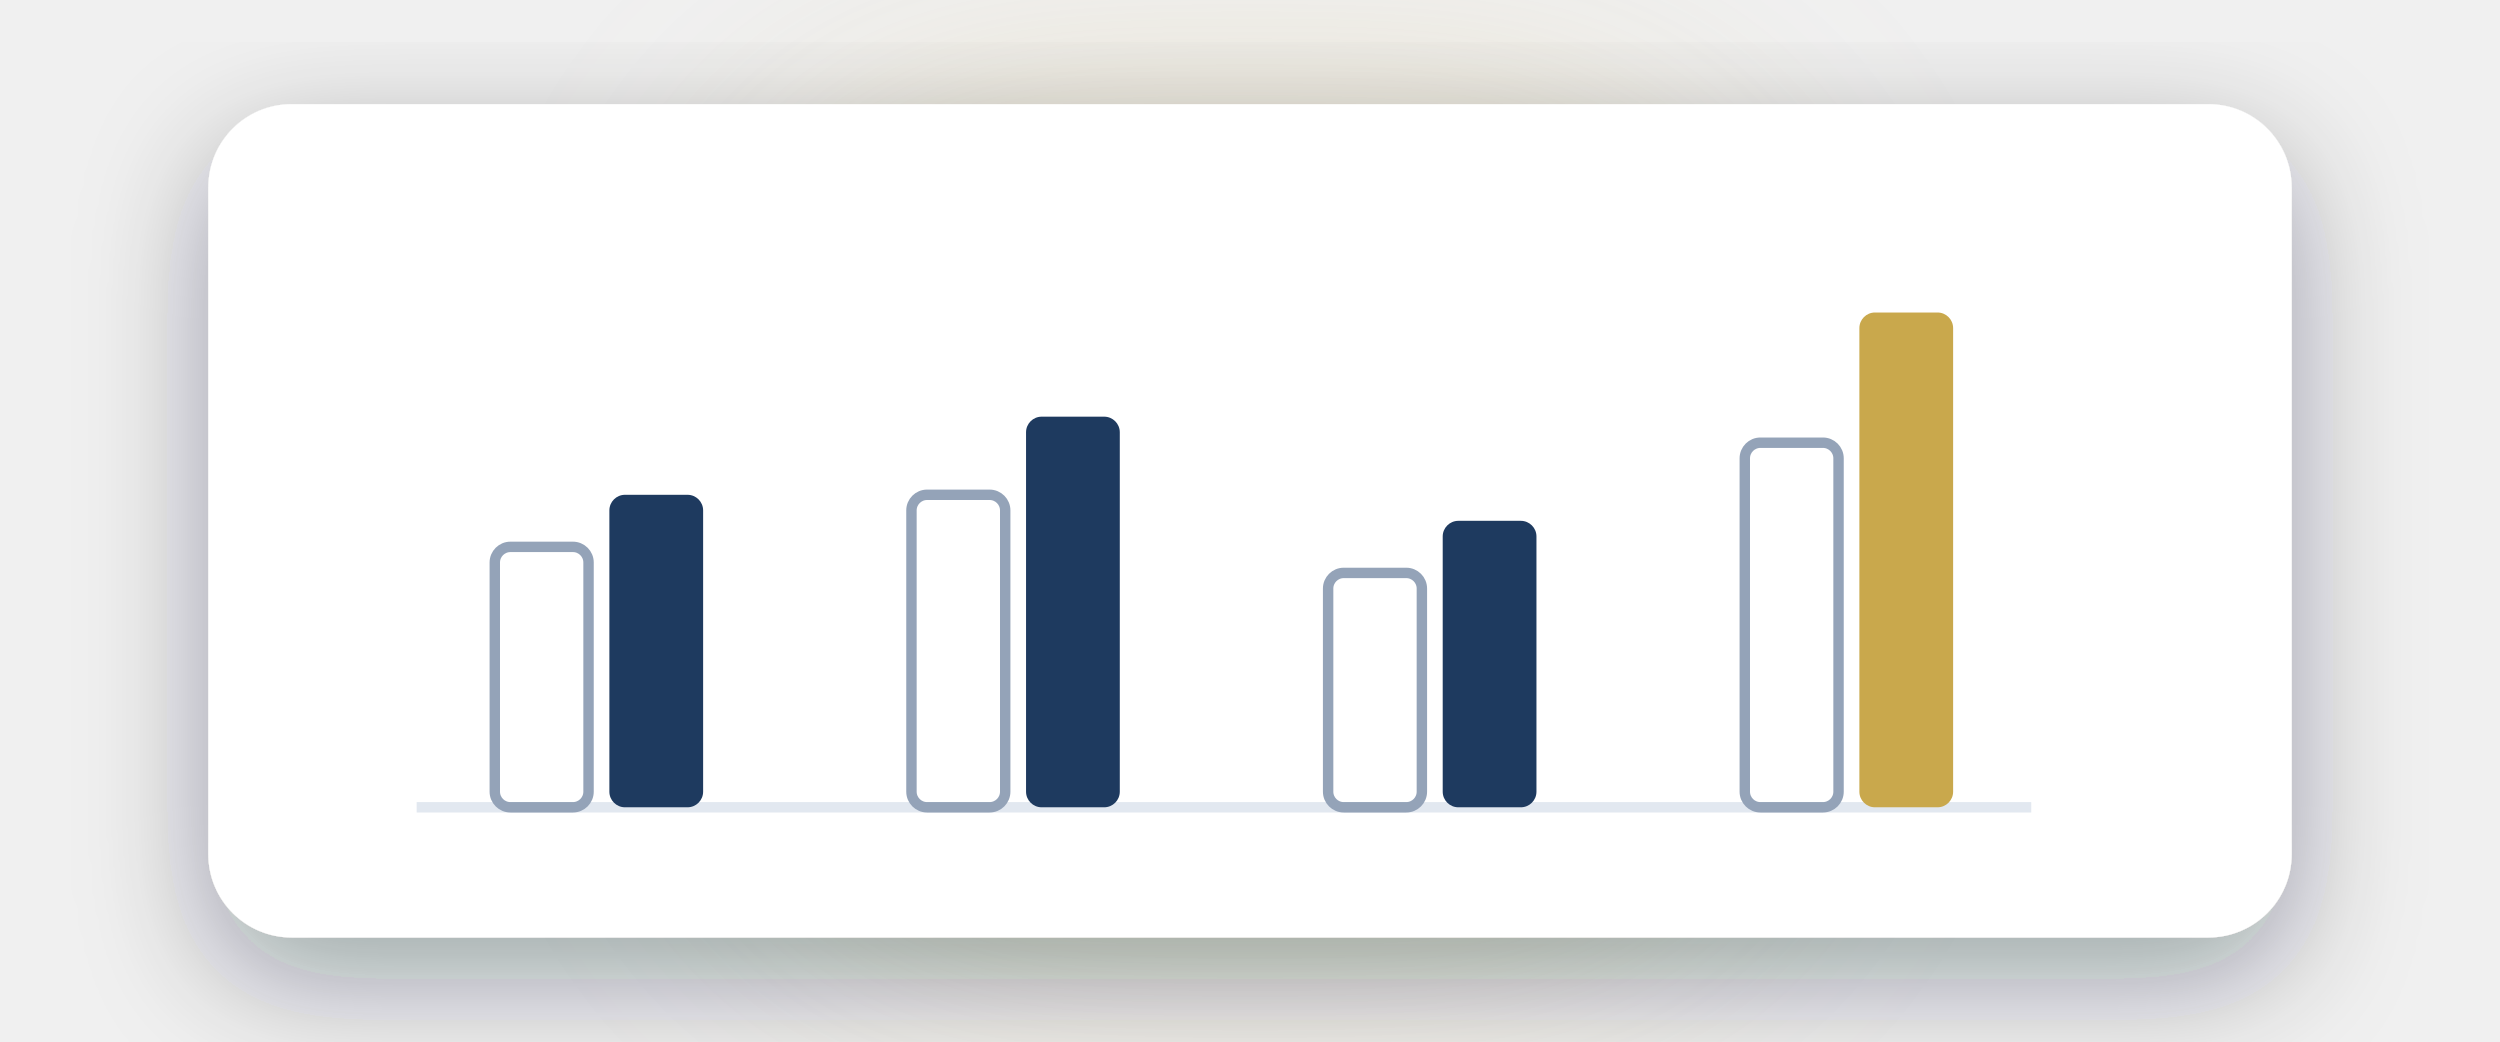
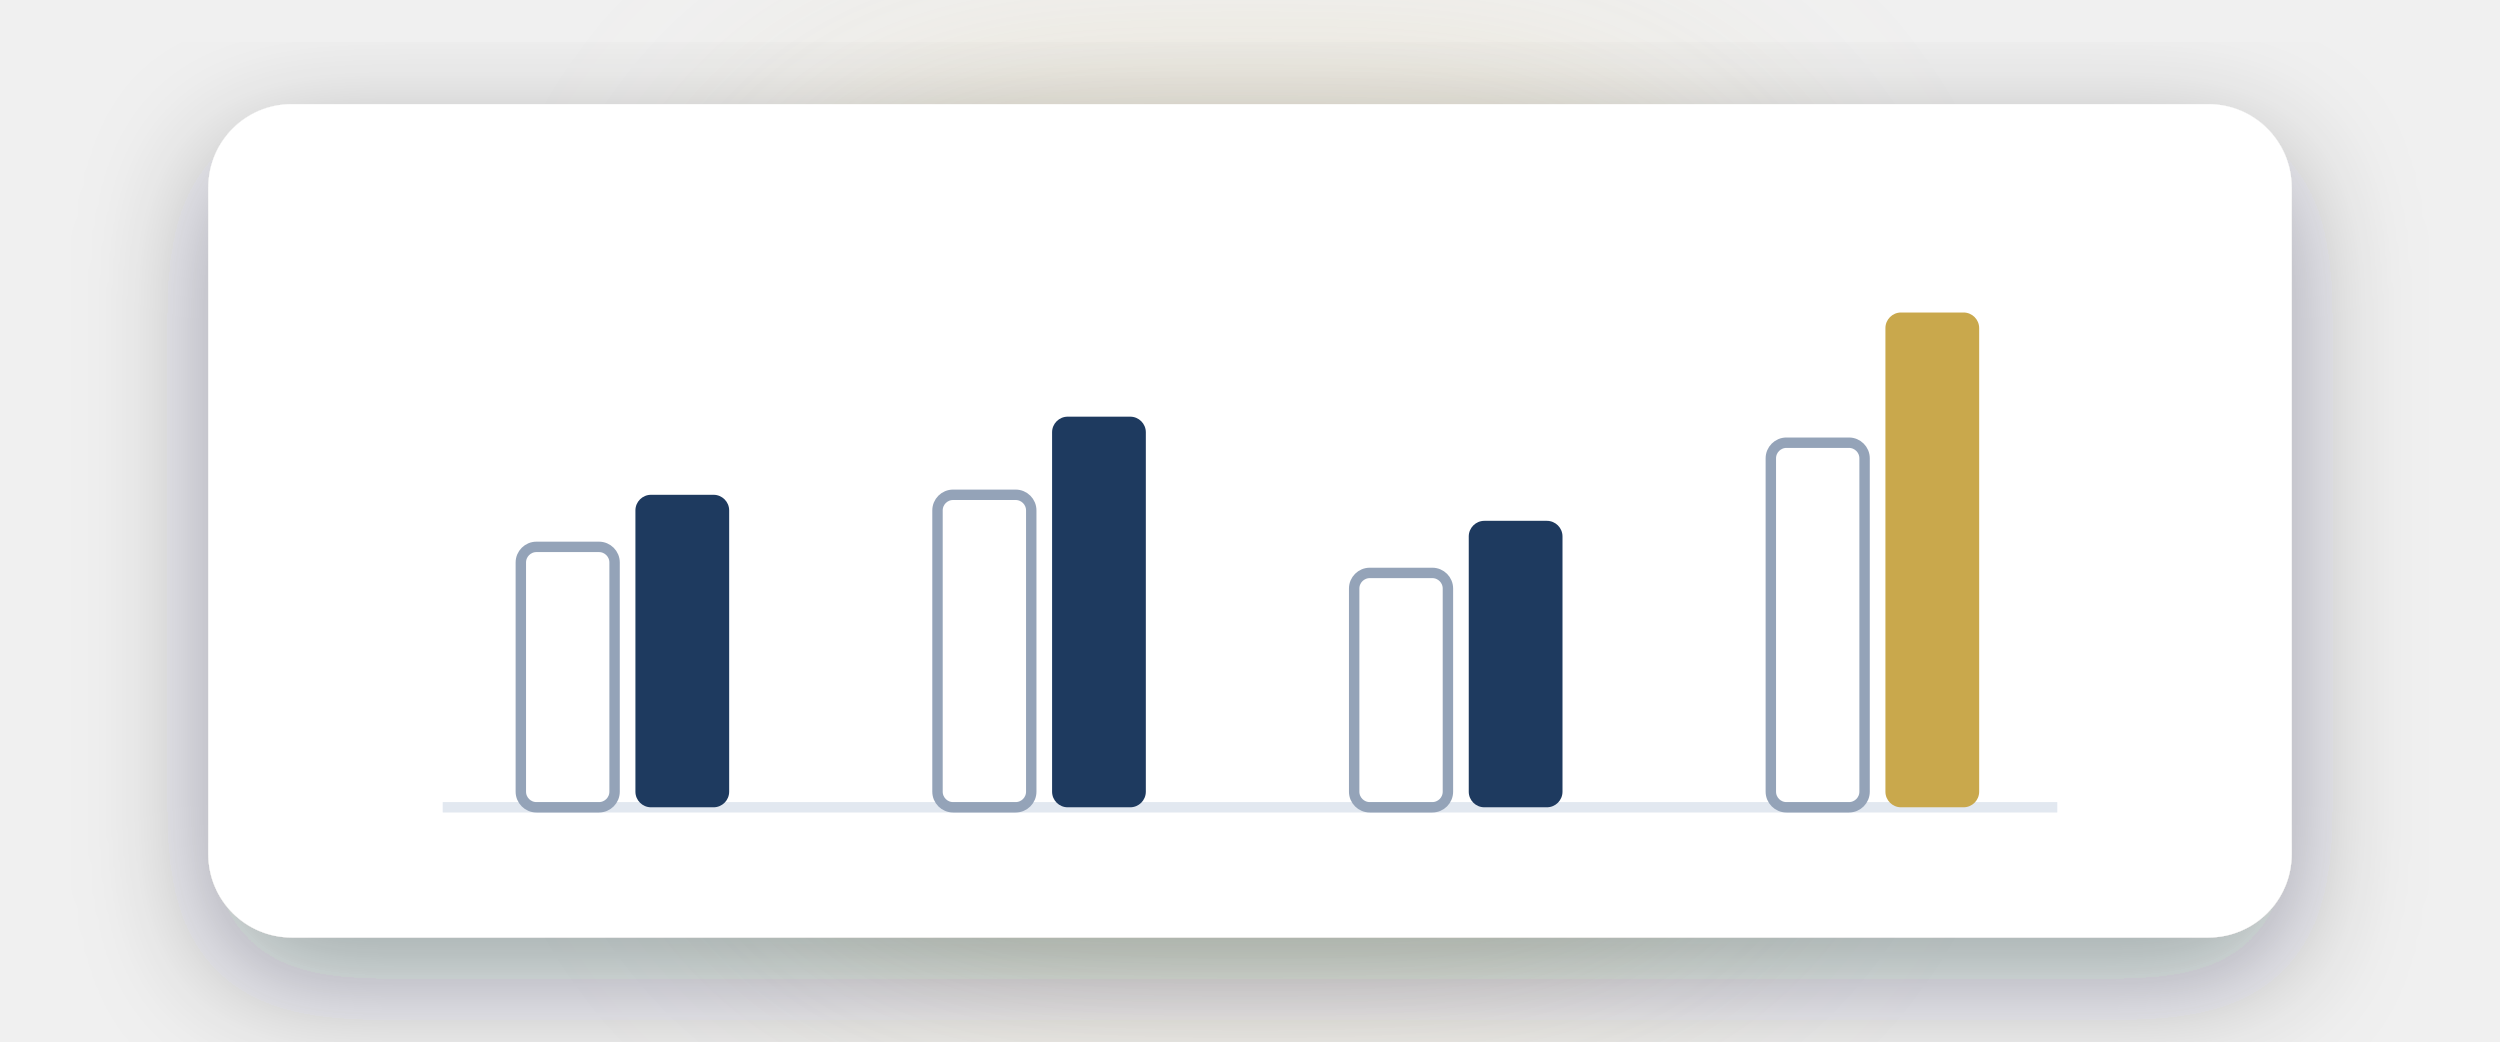
<svg xmlns="http://www.w3.org/2000/svg" viewBox="0 0 480 200" role="img" aria-labelledby="cdg-illus-title cdg-illus-desc">
  <defs>
    <filter id="cdg-shadow" x="-30%" y="-30%" width="160%" height="160%">
      <feDropShadow dx="0" dy="8" stdDeviation="12" flood-color="#0a1830" flood-opacity="0.35" />
    </filter>
    <filter id="cdg-glow" x="-100%" y="-100%" width="300%" height="300%">
      <feGaussianBlur stdDeviation="24" />
    </filter>
  </defs>
  <circle cx="240" cy="100" r="110" fill="#c9a84c" opacity="0.15" filter="url(#cdg-glow)" />
  <g filter="url(#cdg-shadow)">
    <rect x="40" y="20" width="400" height="160" rx="16" fill="#ffffff" />
  </g>
-   <line x1="80" y1="155" x2="390" y2="155" stroke="#e2e8f0" stroke-width="2" />
-   <rect x="95" y="105" width="18" height="50" rx="3" fill="none" stroke="#94a3b8" stroke-width="2" />
-   <rect x="117" y="95" width="18" height="60" rx="3" fill="#1e3a5f" />
-   <rect x="175" y="95" width="18" height="60" rx="3" fill="none" stroke="#94a3b8" stroke-width="2" />
-   <rect x="197" y="80" width="18" height="75" rx="3" fill="#1e3a5f" />
-   <rect x="255" y="110" width="18" height="45" rx="3" fill="none" stroke="#94a3b8" stroke-width="2" />
-   <rect x="277" y="100" width="18" height="55" rx="3" fill="#1e3a5f" />
-   <rect x="335" y="85" width="18" height="70" rx="3" fill="none" stroke="#94a3b8" stroke-width="2" />
-   <rect x="357" y="60" width="18" height="95" rx="3" fill="#c9a84c" />
+   <line x1="85" y1="155" x2="395" y2="155" stroke="#e2e8f0" stroke-width="2" />
+   <rect x="100" y="105" width="18" height="50" rx="3" fill="none" stroke="#94a3b8" stroke-width="2" />
+   <rect x="122" y="95" width="18" height="60" rx="3" fill="#1e3a5f" />
+   <rect x="180" y="95" width="18" height="60" rx="3" fill="none" stroke="#94a3b8" stroke-width="2" />
+   <rect x="202" y="80" width="18" height="75" rx="3" fill="#1e3a5f" />
+   <rect x="260" y="110" width="18" height="45" rx="3" fill="none" stroke="#94a3b8" stroke-width="2" />
+   <rect x="282" y="100" width="18" height="55" rx="3" fill="#1e3a5f" />
+   <rect x="340" y="85" width="18" height="70" rx="3" fill="none" stroke="#94a3b8" stroke-width="2" />
+   <rect x="362" y="60" width="18" height="95" rx="3" fill="#c9a84c" />
</svg>
